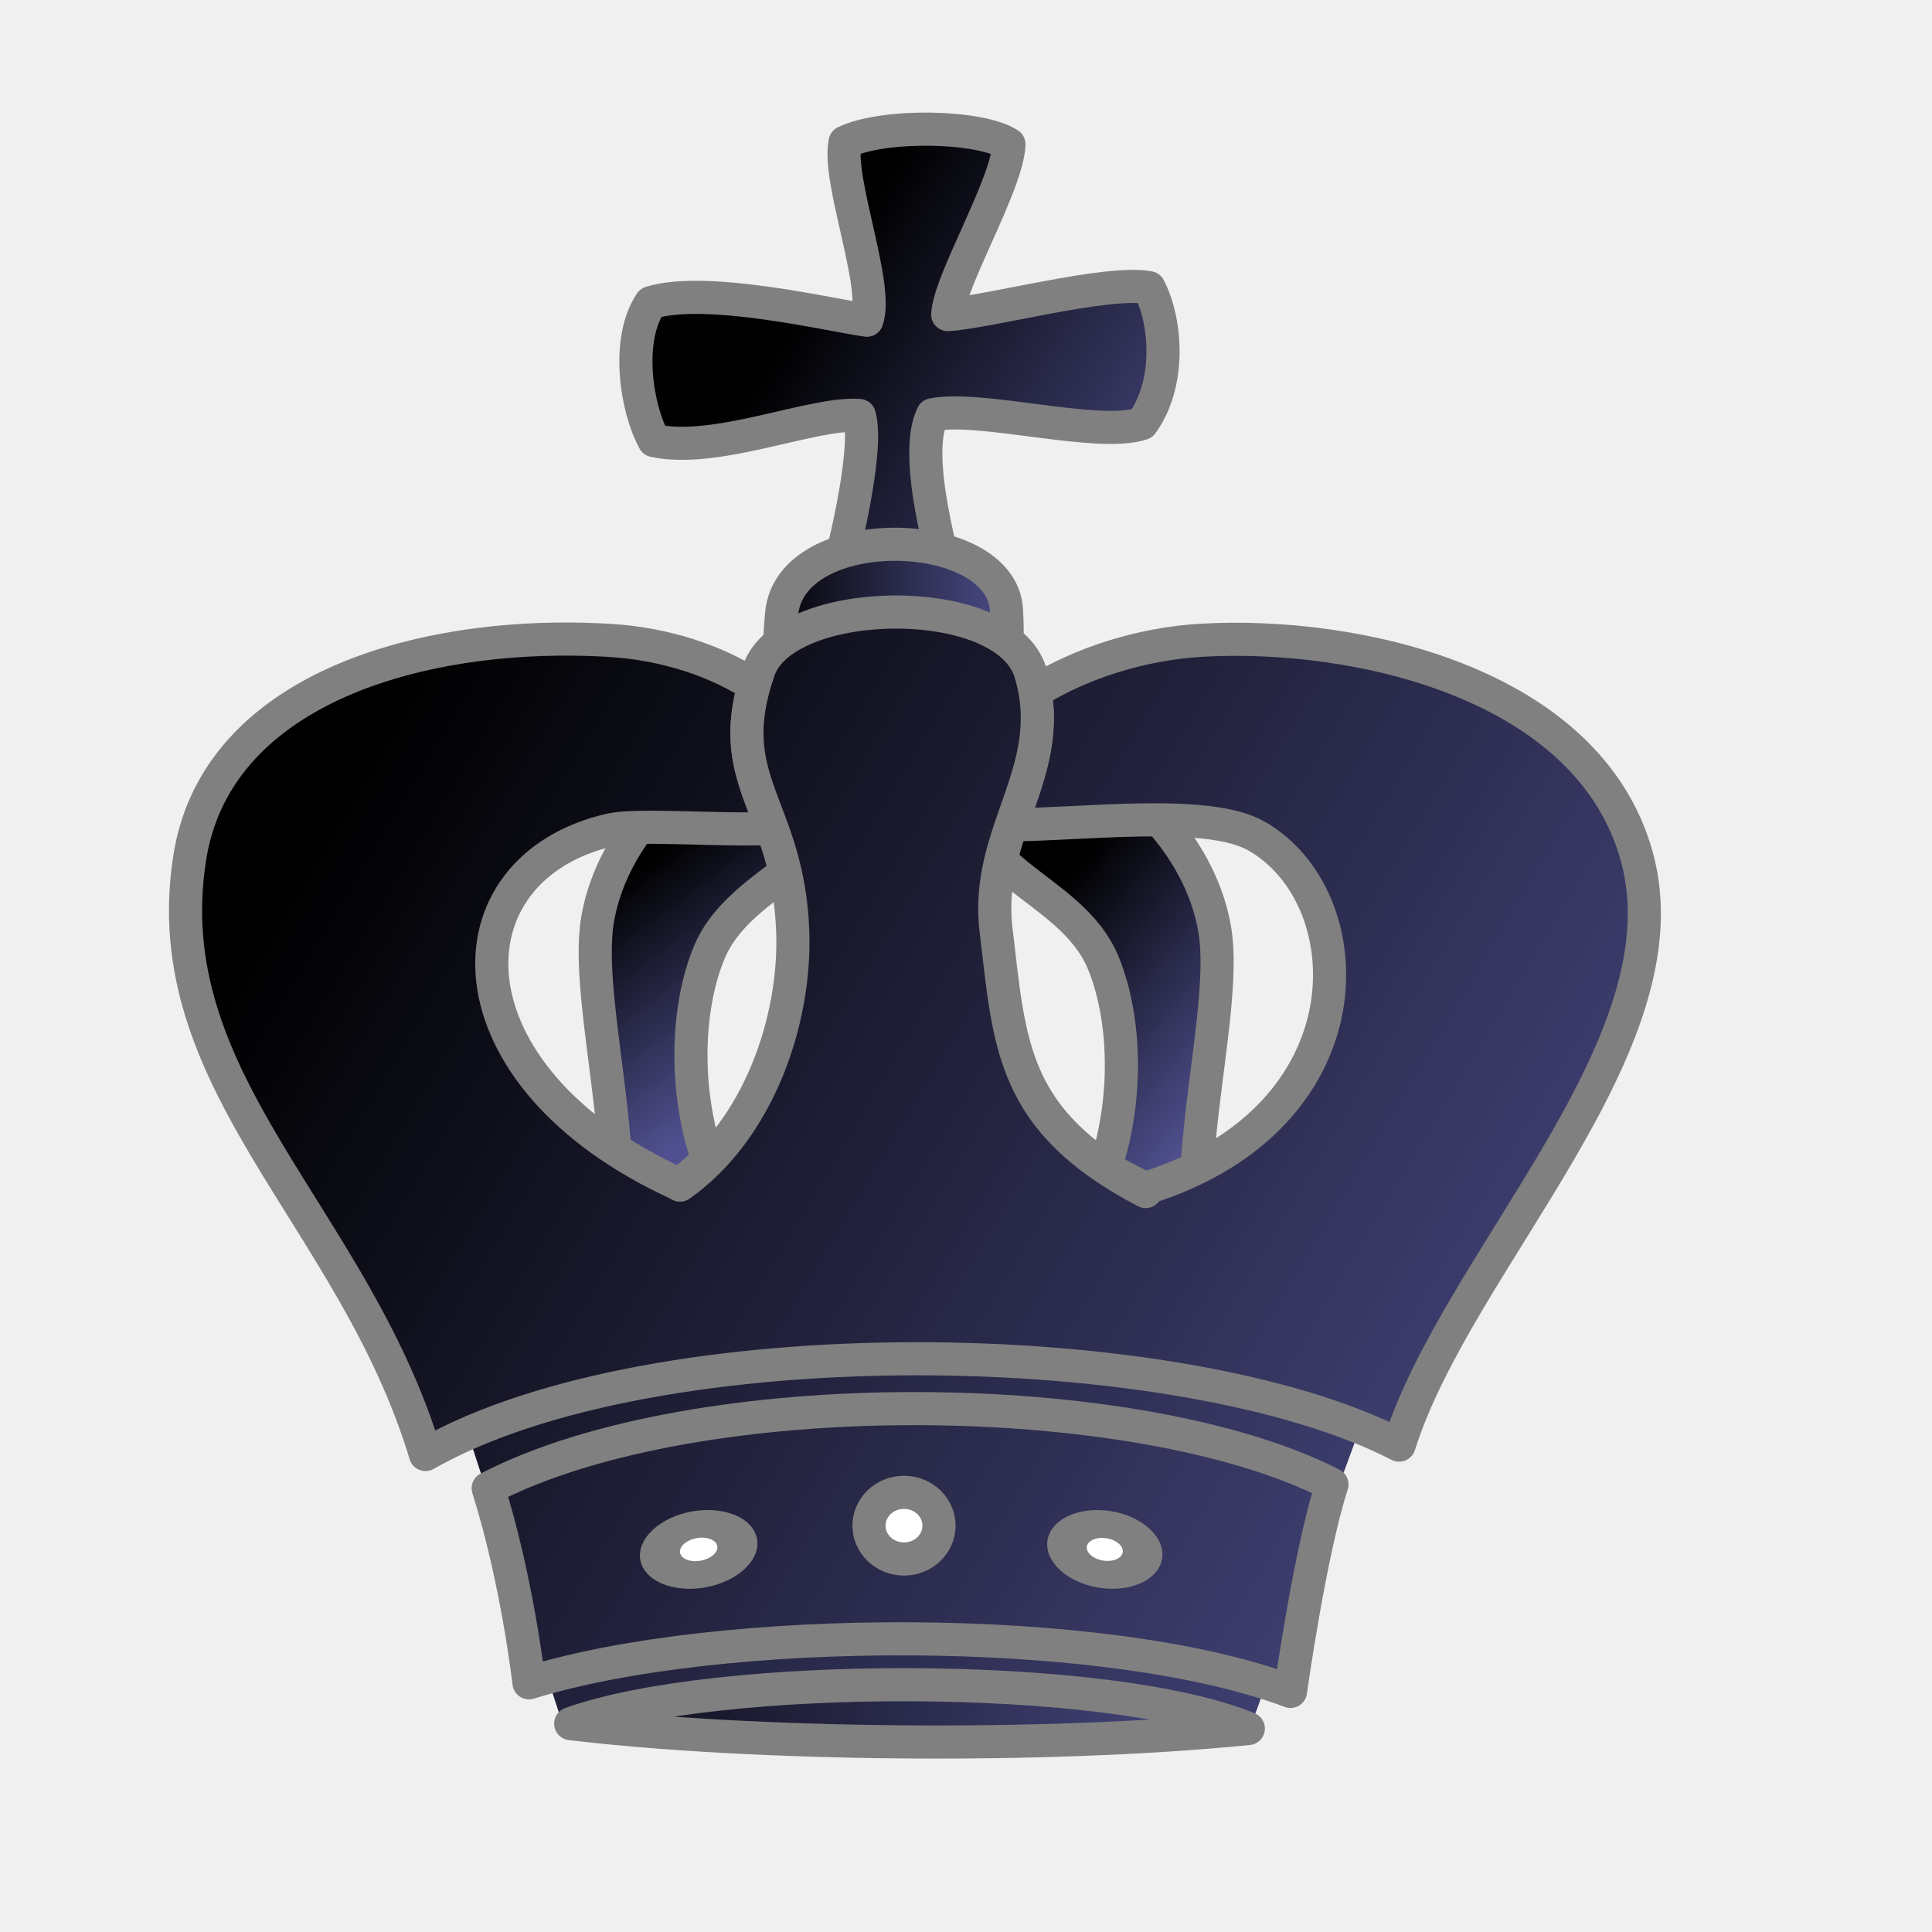
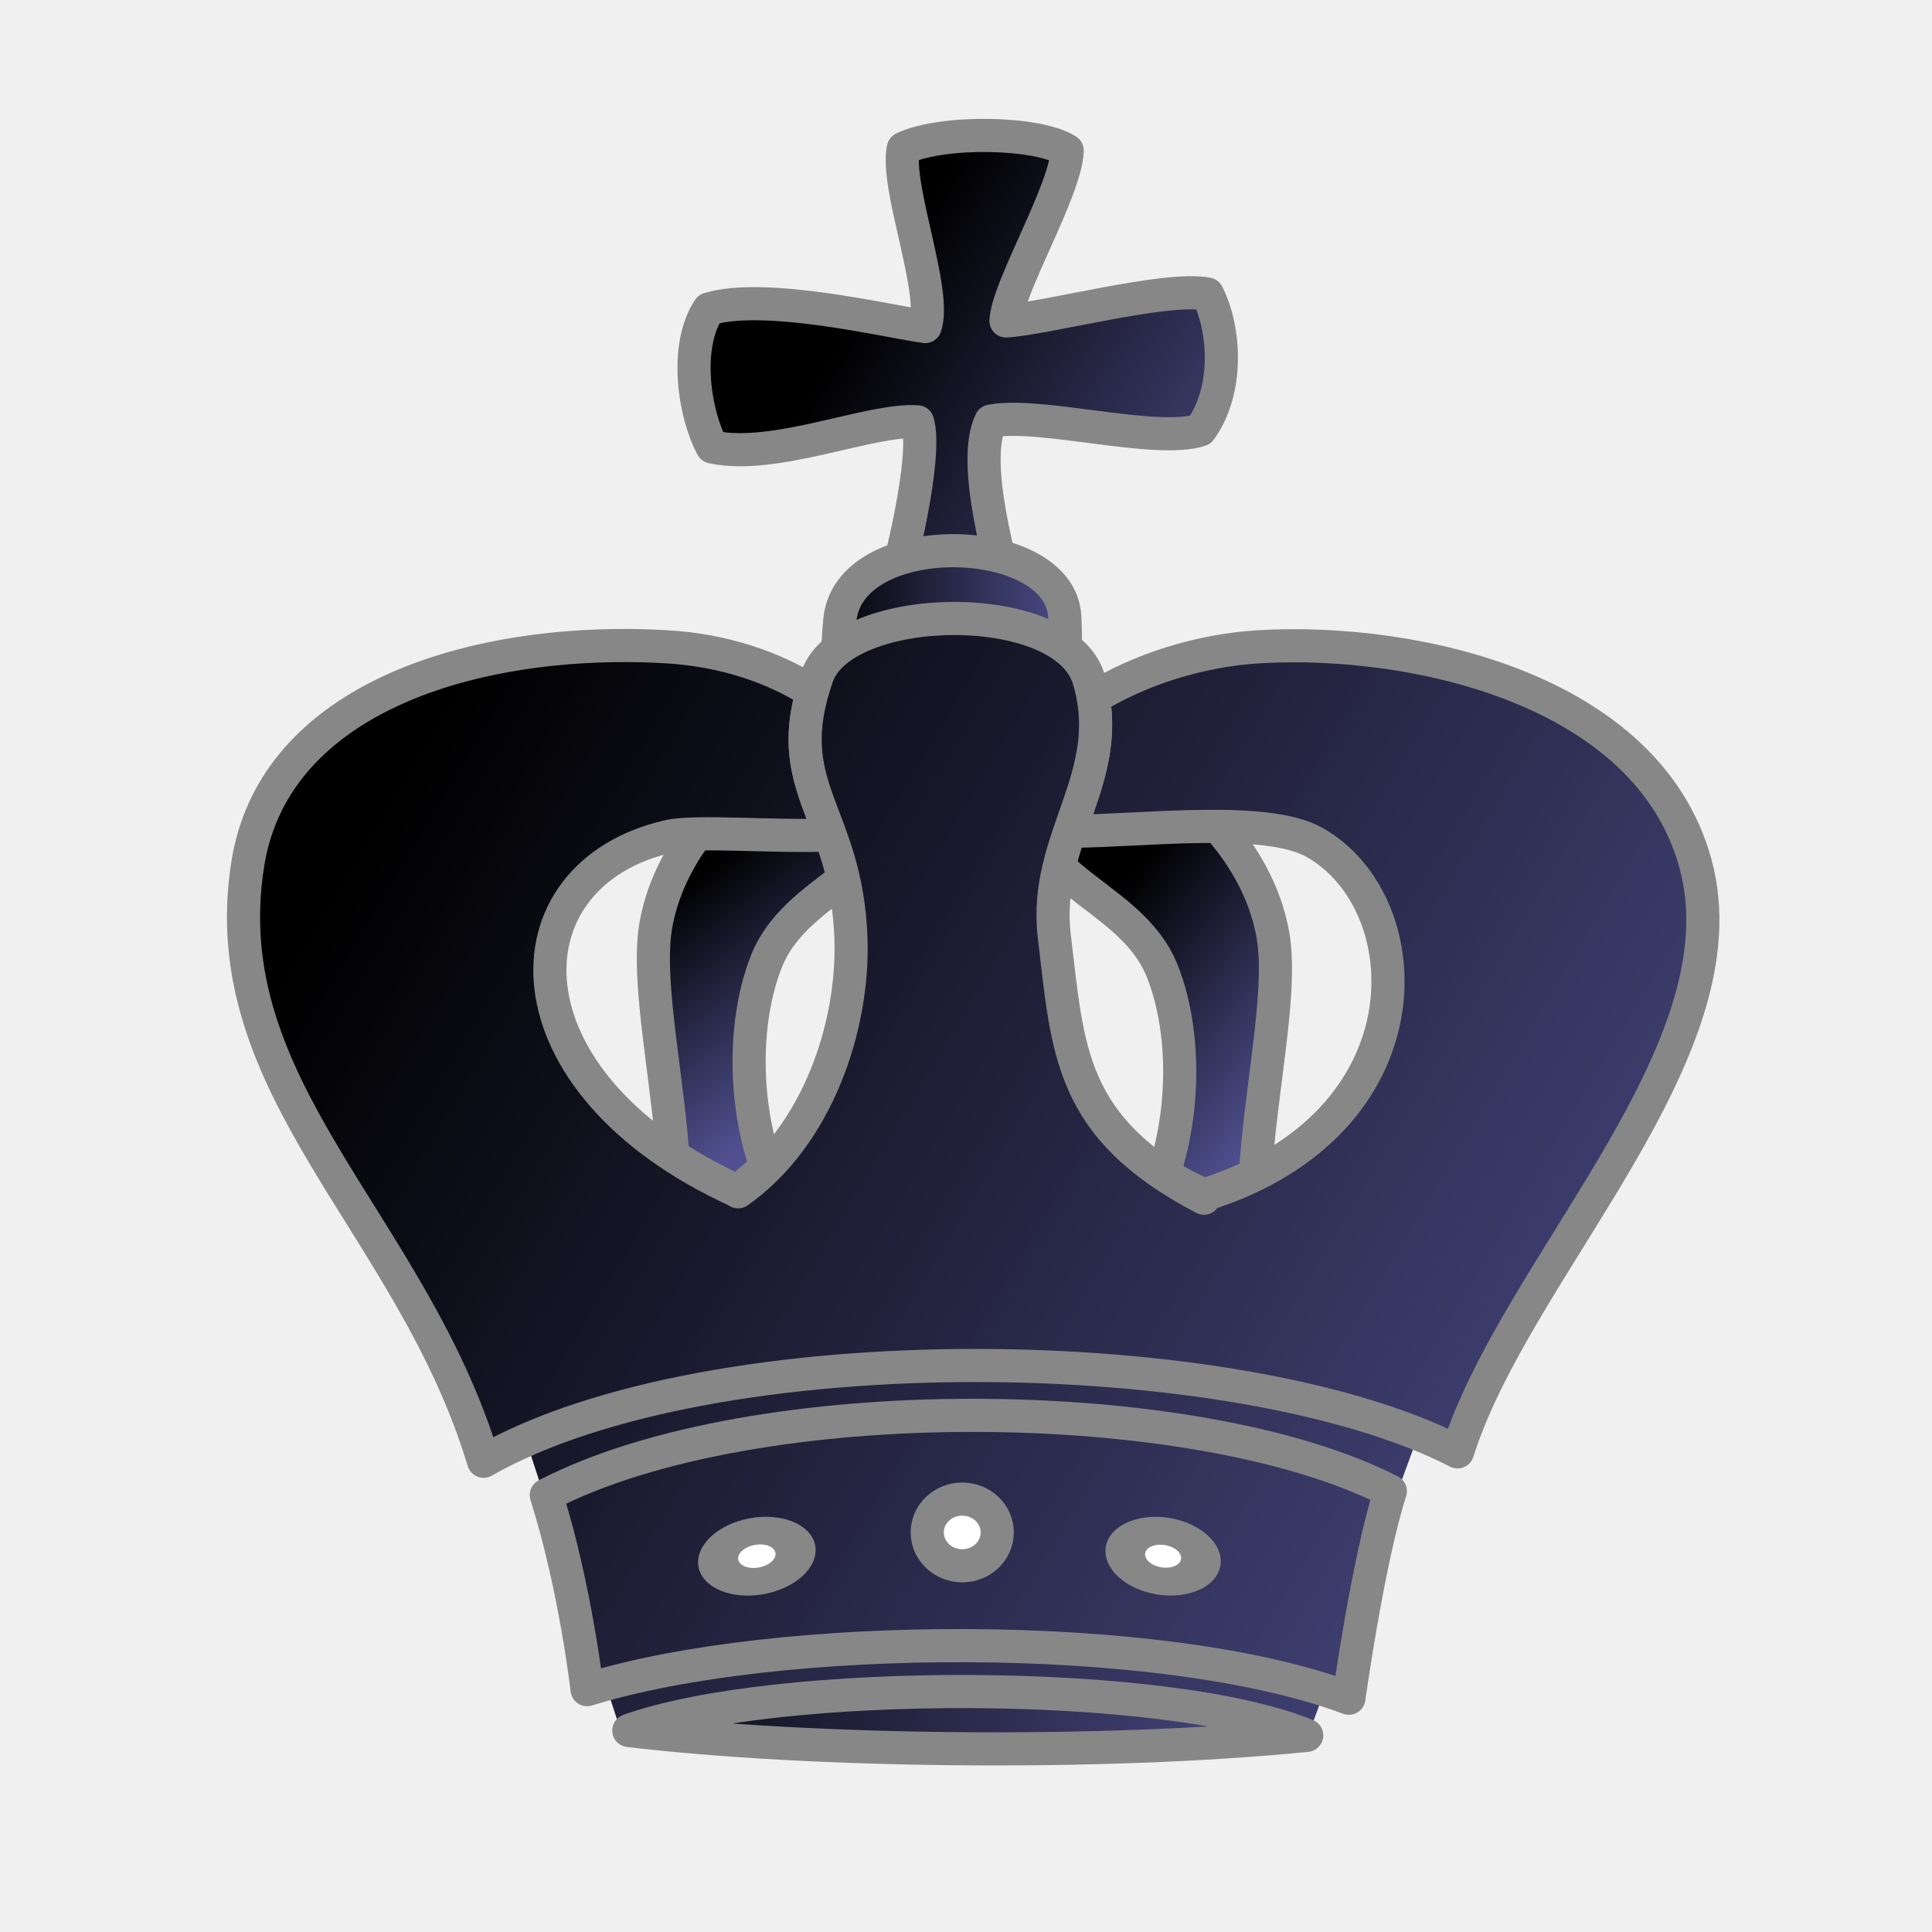
- <svg xmlns="http://www.w3.org/2000/svg" xmlns:xlink="http://www.w3.org/1999/xlink" width="700pt" height="700pt" id="svg36220" version="1.0">
+ <svg xmlns="http://www.w3.org/2000/svg" xmlns:xlink="http://www.w3.org/1999/xlink" width="933px" height="933px" id="svg36220" version="1.0" viewBox="0 0 933 933">
  <defs id="defs36222">
    <linearGradient id="linearGradient2266">
      <stop style="stop-color:#000000;stop-opacity:1" offset="0" id="stop2268" />
      <stop style="stop-color:#505090;stop-opacity:1" offset="1" id="stop2270" />
    </linearGradient>
-     <linearGradient xlink:href="#linearGradient2266" id="linearGradient2272" x1="297.554" y1="427.05" x2="368.562" y2="521.216" gradientUnits="userSpaceOnUse" />
-     <linearGradient xlink:href="#linearGradient2266" id="linearGradient2274" x1="495.296" y1="448.547" x2="595.971" y2="528.547" gradientUnits="userSpaceOnUse" />
-     <linearGradient xlink:href="#linearGradient2266" id="linearGradient2302" x1="221.551" y1="774.937" x2="633.491" y2="859.351" gradientUnits="userSpaceOnUse" />
-     <linearGradient xlink:href="#linearGradient2266" id="linearGradient3316" x1="379.197" y1="160.253" x2="579.848" y2="286.919" gradientUnits="userSpaceOnUse" />
-     <linearGradient xlink:href="#linearGradient2266" id="linearGradient3318" x1="368.469" y1="319.275" x2="494.551" y2="319.275" gradientUnits="userSpaceOnUse" />
-     <linearGradient xlink:href="#linearGradient2266" id="linearGradient5306" gradientUnits="userSpaceOnUse" x1="129.962" y1="428.659" x2="812.369" y2="836.313" />
-     <linearGradient xlink:href="#linearGradient2266" id="linearGradient5309" gradientUnits="userSpaceOnUse" x1="129.962" y1="428.659" x2="812.369" y2="836.313" />
-     <linearGradient xlink:href="#linearGradient2266" id="linearGradient5312" gradientUnits="userSpaceOnUse" x1="129.962" y1="428.659" x2="812.369" y2="836.313" />
-     <linearGradient xlink:href="#linearGradient2266" id="linearGradient5315" gradientUnits="userSpaceOnUse" x1="129.962" y1="428.659" x2="812.369" y2="836.313" />
-     <linearGradient xlink:href="#linearGradient2266" id="linearGradient6193" gradientUnits="userSpaceOnUse" x1="379.197" y1="160.253" x2="579.848" y2="286.919" />
-     <linearGradient xlink:href="#linearGradient2266" id="linearGradient6195" gradientUnits="userSpaceOnUse" x1="368.469" y1="319.275" x2="494.551" y2="319.275" />
-     <linearGradient xlink:href="#linearGradient2266" id="linearGradient6198" gradientUnits="userSpaceOnUse" x1="368.469" y1="319.275" x2="494.551" y2="319.275" />
-     <linearGradient xlink:href="#linearGradient2266" id="linearGradient6201" gradientUnits="userSpaceOnUse" x1="379.197" y1="160.253" x2="579.848" y2="286.919" />
+     <linearGradient id="linearGradient2272" x1="297.554" y1="427.05" x2="368.562" y2="521.216" gradientUnits="userSpaceOnUse" xlink:href="#linearGradient2266" />
+     <linearGradient id="linearGradient2274" x1="495.296" y1="448.547" x2="595.971" y2="528.547" gradientUnits="userSpaceOnUse" xlink:href="#linearGradient2266" />
+     <linearGradient id="linearGradient2302" x1="221.551" y1="774.937" x2="633.491" y2="859.351" gradientUnits="userSpaceOnUse" xlink:href="#linearGradient2266" />
+     <linearGradient id="linearGradient5306" gradientUnits="userSpaceOnUse" x1="129.962" y1="428.659" x2="812.369" y2="836.313" xlink:href="#linearGradient2266" />
+     <linearGradient id="linearGradient5309" gradientUnits="userSpaceOnUse" x1="129.962" y1="428.659" x2="812.369" y2="836.313" xlink:href="#linearGradient2266" />
+     <linearGradient id="linearGradient5312" gradientUnits="userSpaceOnUse" x1="129.962" y1="428.659" x2="812.369" y2="836.313" xlink:href="#linearGradient2266" />
+     <linearGradient id="linearGradient5315" gradientUnits="userSpaceOnUse" x1="129.962" y1="428.659" x2="812.369" y2="836.313" xlink:href="#linearGradient2266" />
+     <linearGradient id="linearGradient6198" gradientUnits="userSpaceOnUse" x1="368.469" y1="319.275" x2="494.551" y2="319.275" xlink:href="#linearGradient2266" />
+     <linearGradient id="linearGradient6201" gradientUnits="userSpaceOnUse" x1="379.197" y1="160.253" x2="579.848" y2="286.919" xlink:href="#linearGradient2266" />
  </defs>
-   <g id="layer1">
-     <path style="fill:url(#linearGradient2272);fill-opacity:1.0;fill-rule:evenodd;stroke:#808080;stroke-width:16;stroke-linecap:round;stroke-linejoin:round;stroke-miterlimit:4;stroke-dasharray:none;stroke-opacity:1" d="M 288.635,612.485 C 311.827,578.975 281.584,486.646 288.653,444.433 C 300.126,375.925 390.142,329.943 402.158,369.662 C 416.411,416.778 358.546,421.225 342.446,460.555 C 327.658,496.681 330.822,557.038 359.612,593.365" id="path3299" />
-     <path id="path3303" d="M 586.89,617.316 C 563.698,583.806 593.942,491.477 586.872,449.264 C 575.399,380.756 485.383,334.774 473.367,374.493 C 459.114,421.609 516.979,426.056 533.079,465.386 C 547.867,501.512 544.703,561.869 515.913,598.196" style="fill:url(#linearGradient2274);fill-opacity:1.0;fill-rule:evenodd;stroke:#808080;stroke-width:16;stroke-linecap:round;stroke-linejoin:round;stroke-miterlimit:4;stroke-dasharray:none;stroke-opacity:1" />
-     <path style="fill:url(#linearGradient6201);fill-opacity:1;fill-rule:evenodd;stroke:#808080;stroke-width:16;stroke-linecap:round;stroke-linejoin:round;stroke-miterlimit:4;stroke-dasharray:none;stroke-opacity:1" d="M 401.217,288.115 C 406.474,273.115 420.121,217.19 415.133,200.715 C 392.819,198.949 346.198,219.417 315.981,212.86 C 307.47,197.474 302.157,164.366 314.381,146.192 C 341.737,137.868 402.112,152.461 418.8,154.697 C 424.716,137.844 404.306,87.059 408.26,68.67 C 427.01,59.707 473.574,60.593 487.413,69.704 C 486.708,89.018 458.518,135.929 457.834,151.968 C 476.618,151.005 535.128,135.093 555.102,138.979 C 563.718,155.69 565.588,185.544 551.688,204.625 C 530.393,211.718 474.013,195.695 450.521,200.355 C 440.622,220.322 456.012,271.878 459.799,286.96" id="path24710" />
-     <path style="fill:url(#linearGradient6198);fill-opacity:1;fill-rule:evenodd;stroke:#808080;stroke-width:16;stroke-linecap:round;stroke-linejoin:round;stroke-miterlimit:4;stroke-dasharray:none;stroke-opacity:1" d="M 408.41,371.832 C 383.675,350.414 372.776,350.236 377.577,296.626 C 381.677,250.845 483.834,253.207 486.211,294.635 C 489.192,346.582 471.921,350.472 459.912,375.624" id="path3297" />
+   <g id="layer1" transform="matrix(1, 0, 0, 1, 27.97119, 3.009604)">
+     <path style="fill: url(#linearGradient2272); fill-opacity: 1; fill-rule: evenodd; stroke-width: 16; stroke-linecap: round; stroke-linejoin: round; stroke-miterlimit: 4; stroke-dasharray: none; stroke-opacity: 1; stroke: rgb(135, 135, 135);" d="M 288.635,612.485 C 311.827,578.975 281.584,486.646 288.653,444.433 C 300.126,375.925 390.142,329.943 402.158,369.662 C 416.411,416.778 358.546,421.225 342.446,460.555 C 327.658,496.681 330.822,557.038 359.612,593.365" id="path3299" />
+     <path id="path3303" d="M 586.89,617.316 C 563.698,583.806 593.942,491.477 586.872,449.264 C 575.399,380.756 485.383,334.774 473.367,374.493 C 459.114,421.609 516.979,426.056 533.079,465.386 C 547.867,501.512 544.703,561.869 515.913,598.196" style="fill: url(#linearGradient2274); fill-opacity: 1; fill-rule: evenodd; stroke-width: 16; stroke-linecap: round; stroke-linejoin: round; stroke-miterlimit: 4; stroke-dasharray: none; stroke-opacity: 1; stroke: rgb(135, 135, 135);" />
+     <path style="fill: url(#linearGradient6201); fill-opacity: 1; fill-rule: evenodd; stroke-width: 16; stroke-linecap: round; stroke-linejoin: round; stroke-miterlimit: 4; stroke-dasharray: none; stroke-opacity: 1; stroke: rgb(135, 135, 135);" d="M 401.217,288.115 C 406.474,273.115 420.121,217.19 415.133,200.715 C 392.819,198.949 346.198,219.417 315.981,212.86 C 307.47,197.474 302.157,164.366 314.381,146.192 C 341.737,137.868 402.112,152.461 418.8,154.697 C 424.716,137.844 404.306,87.059 408.26,68.67 C 427.01,59.707 473.574,60.593 487.413,69.704 C 486.708,89.018 458.518,135.929 457.834,151.968 C 476.618,151.005 535.128,135.093 555.102,138.979 C 563.718,155.69 565.588,185.544 551.688,204.625 C 530.393,211.718 474.013,195.695 450.521,200.355 C 440.622,220.322 456.012,271.878 459.799,286.96" id="path24710" />
+     <path style="fill: url(#linearGradient6198); fill-opacity: 1; fill-rule: evenodd; stroke-width: 16; stroke-linecap: round; stroke-linejoin: round; stroke-miterlimit: 4; stroke-dasharray: none; stroke-opacity: 1; stroke: rgb(135, 135, 135);" d="M 408.41,371.832 C 383.675,350.414 372.776,350.236 377.577,296.626 C 381.677,250.845 483.834,253.207 486.211,294.635 C 489.192,346.582 471.921,350.472 459.912,375.624" id="path3297" />
    <path style="fill:url(#linearGradient5315);fill-opacity:1;fill-rule:evenodd;stroke:none;stroke-width:16;stroke-linecap:butt;stroke-linejoin:miter;stroke-miterlimit:4;stroke-dasharray:none;stroke-opacity:1" d="M 270.962,830.299 L 206.987,634.056 L 678.22,631.989 L 603.33,836.313 L 270.962,830.299 z " id="path25586" />
-     <path id="path9792" d="M 643.456,717.109 C 549.78,669.095 336.317,666.839 235.85,718.985 C 249.924,763.458 255.554,812.958 255.554,812.958 C 347.22,784.494 533.427,783.358 623.427,817.101 C 623.427,817.101 632.707,750.421 643.456,717.109 z " style="fill:url(#linearGradient5312);fill-opacity:1;fill-rule:evenodd;stroke:#808080;stroke-width:16;stroke-linecap:round;stroke-linejoin:round;stroke-miterlimit:4;stroke-dasharray:none;stroke-opacity:1" />
-     <path style="fill:url(#linearGradient5309);fill-opacity:1;fill-rule:evenodd;stroke:#808080;stroke-width:16;stroke-linecap:round;stroke-linejoin:round;stroke-miterlimit:4;stroke-dasharray:none;stroke-opacity:1" d="M 553.531,574.031 C 517.29,558.718 476.827,515.205 431.553,513.809 C 387.979,514.819 352.997,552.373 328.156,572.219 C 212.883,519.752 214.261,419.327 294.906,400.906 C 308.041,397.906 347.138,401.37 372.969,400.188 C 364.743,377.472 355.777,361.364 364.281,331.125 C 346.053,319.393 321.793,310.981 294.156,309.344 C 285.905,308.855 277.525,308.647 269.125,308.75 C 187.924,309.75 103.674,339.286 91.719,414 C 74.27,523.048 170.811,587.315 205.562,702.656 C 315.87,639.748 570.227,643.754 675.906,698.125 C 703.954,608.963 815.757,504.764 790.75,413.875 C 767.592,329.705 655.008,305.074 580.719,309.281 C 550.61,310.987 521.706,320.734 500,334.125 C 504.202,358.096 495.685,377.694 488.625,398.406 C 522.97,398.421 583.227,390.434 606.875,403.812 C 659.105,433.359 663.087,539.709 553.531,574.031 z " id="path23833" />
-     <path id="path2408" d="M 328.488,572.528 C 366.483,545.85 384.486,492.867 382.967,450.093 C 380.776,388.417 347.787,377.667 366.627,323.679 C 379.401,287.072 485.79,285.19 497.806,324.909 C 512.059,372.025 475.463,401.358 481.168,449.054 C 487.822,504.695 488.235,541.577 553.462,575.627" style="fill:url(#linearGradient5306);fill-opacity:1;fill-rule:evenodd;stroke:#808080;stroke-width:16;stroke-linecap:round;stroke-linejoin:round;stroke-miterlimit:4;stroke-dasharray:none;stroke-opacity:1" />
-     <path style="fill:url(#linearGradient2302);fill-opacity:1.0;fill-rule:evenodd;stroke:#808080;stroke-width:16;stroke-linecap:round;stroke-linejoin:round;stroke-miterlimit:4;stroke-dasharray:none;stroke-opacity:1" d="M 275.691,832.678 C 363.556,843.162 503.903,844.883 603.058,835.037 C 534.461,807.057 346.503,807.361 275.691,832.678 z " id="path8563" />
-     <path style="opacity:1;fill:#ffffff;fill-opacity:1;fill-rule:evenodd;stroke:#808080;stroke-width:16.56;stroke-linecap:round;stroke-linejoin:round;stroke-miterlimit:4;stroke-dasharray:none;stroke-dashoffset:0;stroke-opacity:1" id="path21809" d="M 815 915 A 17.5 16.667 0 1 1  780,915 A 17.5 16.667 0 1 1  815 915 z" transform="matrix(0.966188,0,0,0.966188,-333.8215,-147.0273)" />
-     <path d="M 815 915 A 17.5 16.667 0 1 1  780,915 A 17.5 16.667 0 1 1  815 915 z" id="path21811" style="opacity:1;fill:#ffffff;fill-opacity:1;fill-rule:evenodd;stroke:#808080;stroke-width:18.087;stroke-linecap:round;stroke-linejoin:round;stroke-miterlimit:4;stroke-dasharray:none;stroke-dashoffset:0;stroke-opacity:1" transform="matrix(1.062619,-0.192444,0.129134,0.713042,-628.0719,249.5489)" />
-     <path transform="matrix(1.038983,0.168613,-0.116082,0.715282,-188.6517,-40.44513)" style="opacity:1;fill:#ffffff;fill-opacity:1;fill-rule:evenodd;stroke:#808080;stroke-width:18.32;stroke-linecap:round;stroke-linejoin:round;stroke-miterlimit:4;stroke-dasharray:none;stroke-dashoffset:0;stroke-opacity:1" id="path21815" d="M 815 915 A 17.5 16.667 0 1 1  780,915 A 17.5 16.667 0 1 1  815 915 z" />
+     <path id="path9792" d="M 643.456,717.109 C 549.78,669.095 336.317,666.839 235.85,718.985 C 249.924,763.458 255.554,812.958 255.554,812.958 C 347.22,784.494 533.427,783.358 623.427,817.101 C 623.427,817.101 632.707,750.421 643.456,717.109 z " style="fill: url(#linearGradient5312); fill-opacity: 1; fill-rule: evenodd; stroke-width: 16; stroke-linecap: round; stroke-linejoin: round; stroke-miterlimit: 4; stroke-dasharray: none; stroke-opacity: 1; stroke: rgb(135, 135, 135);" />
+     <path style="fill: url(#linearGradient5309); fill-opacity: 1; fill-rule: evenodd; stroke-width: 16; stroke-linecap: round; stroke-linejoin: round; stroke-miterlimit: 4; stroke-dasharray: none; stroke-opacity: 1; stroke: rgb(135, 135, 135);" d="M 553.531,574.031 C 517.29,558.718 476.827,515.205 431.553,513.809 C 387.979,514.819 352.997,552.373 328.156,572.219 C 212.883,519.752 214.261,419.327 294.906,400.906 C 308.041,397.906 347.138,401.37 372.969,400.188 C 364.743,377.472 355.777,361.364 364.281,331.125 C 346.053,319.393 321.793,310.981 294.156,309.344 C 285.905,308.855 277.525,308.647 269.125,308.75 C 187.924,309.75 103.674,339.286 91.719,414 C 74.27,523.048 170.811,587.315 205.562,702.656 C 315.87,639.748 570.227,643.754 675.906,698.125 C 703.954,608.963 815.757,504.764 790.75,413.875 C 767.592,329.705 655.008,305.074 580.719,309.281 C 550.61,310.987 521.706,320.734 500,334.125 C 504.202,358.096 495.685,377.694 488.625,398.406 C 522.97,398.421 583.227,390.434 606.875,403.812 C 659.105,433.359 663.087,539.709 553.531,574.031 z " id="path23833" />
+     <path id="path2408" d="M 328.488,572.528 C 366.483,545.85 384.486,492.867 382.967,450.093 C 380.776,388.417 347.787,377.667 366.627,323.679 C 379.401,287.072 485.79,285.19 497.806,324.909 C 512.059,372.025 475.463,401.358 481.168,449.054 C 487.822,504.695 488.235,541.577 553.462,575.627" style="fill: url(#linearGradient5306); fill-opacity: 1; fill-rule: evenodd; stroke-width: 16; stroke-linecap: round; stroke-linejoin: round; stroke-miterlimit: 4; stroke-dasharray: none; stroke-opacity: 1; stroke: rgb(135, 135, 135);" />
+     <path style="fill: url(#linearGradient2302); fill-opacity: 1; fill-rule: evenodd; stroke-width: 16; stroke-linecap: round; stroke-linejoin: round; stroke-miterlimit: 4; stroke-dasharray: none; stroke-opacity: 1; stroke: rgb(135, 135, 135);" d="M 275.691,832.678 C 363.556,843.162 503.903,844.883 603.058,835.037 C 534.461,807.057 346.503,807.361 275.691,832.678 z " id="path8563" />
+     <path style="opacity: 1; fill: rgb(255, 255, 255); fill-opacity: 1; fill-rule: evenodd; stroke-width: 16.56; stroke-linecap: round; stroke-linejoin: round; stroke-miterlimit: 4; stroke-dasharray: none; stroke-dashoffset: 0; stroke-opacity: 1; stroke: rgb(135, 135, 135);" id="path21809" d="M 815 915 A 17.5 16.667 0 1 1  780,915 A 17.5 16.667 0 1 1  815 915 z" transform="matrix(0.966188,0,0,0.966188,-333.8215,-147.0273)" />
+     <path d="M 815 915 A 17.5 16.667 0 1 1  780,915 A 17.5 16.667 0 1 1  815 915 z" id="path21811" style="opacity: 1; fill: rgb(255, 255, 255); fill-opacity: 1; fill-rule: evenodd; stroke-width: 18.087; stroke-linecap: round; stroke-linejoin: round; stroke-miterlimit: 4; stroke-dasharray: none; stroke-dashoffset: 0; stroke-opacity: 1; stroke: rgb(135, 135, 135);" transform="matrix(1.062619,-0.192444,0.129134,0.713042,-628.0719,249.5489)" />
+     <path transform="matrix(1.038983,0.168613,-0.116082,0.715282,-188.6517,-40.44513)" style="opacity: 1; fill: rgb(255, 255, 255); fill-opacity: 1; fill-rule: evenodd; stroke-width: 18.32; stroke-linecap: round; stroke-linejoin: round; stroke-miterlimit: 4; stroke-dasharray: none; stroke-dashoffset: 0; stroke-opacity: 1; stroke: rgb(135, 135, 135);" id="path21815" d="M 815 915 A 17.5 16.667 0 1 1  780,915 A 17.5 16.667 0 1 1  815 915 z" />
  </g>
</svg>
